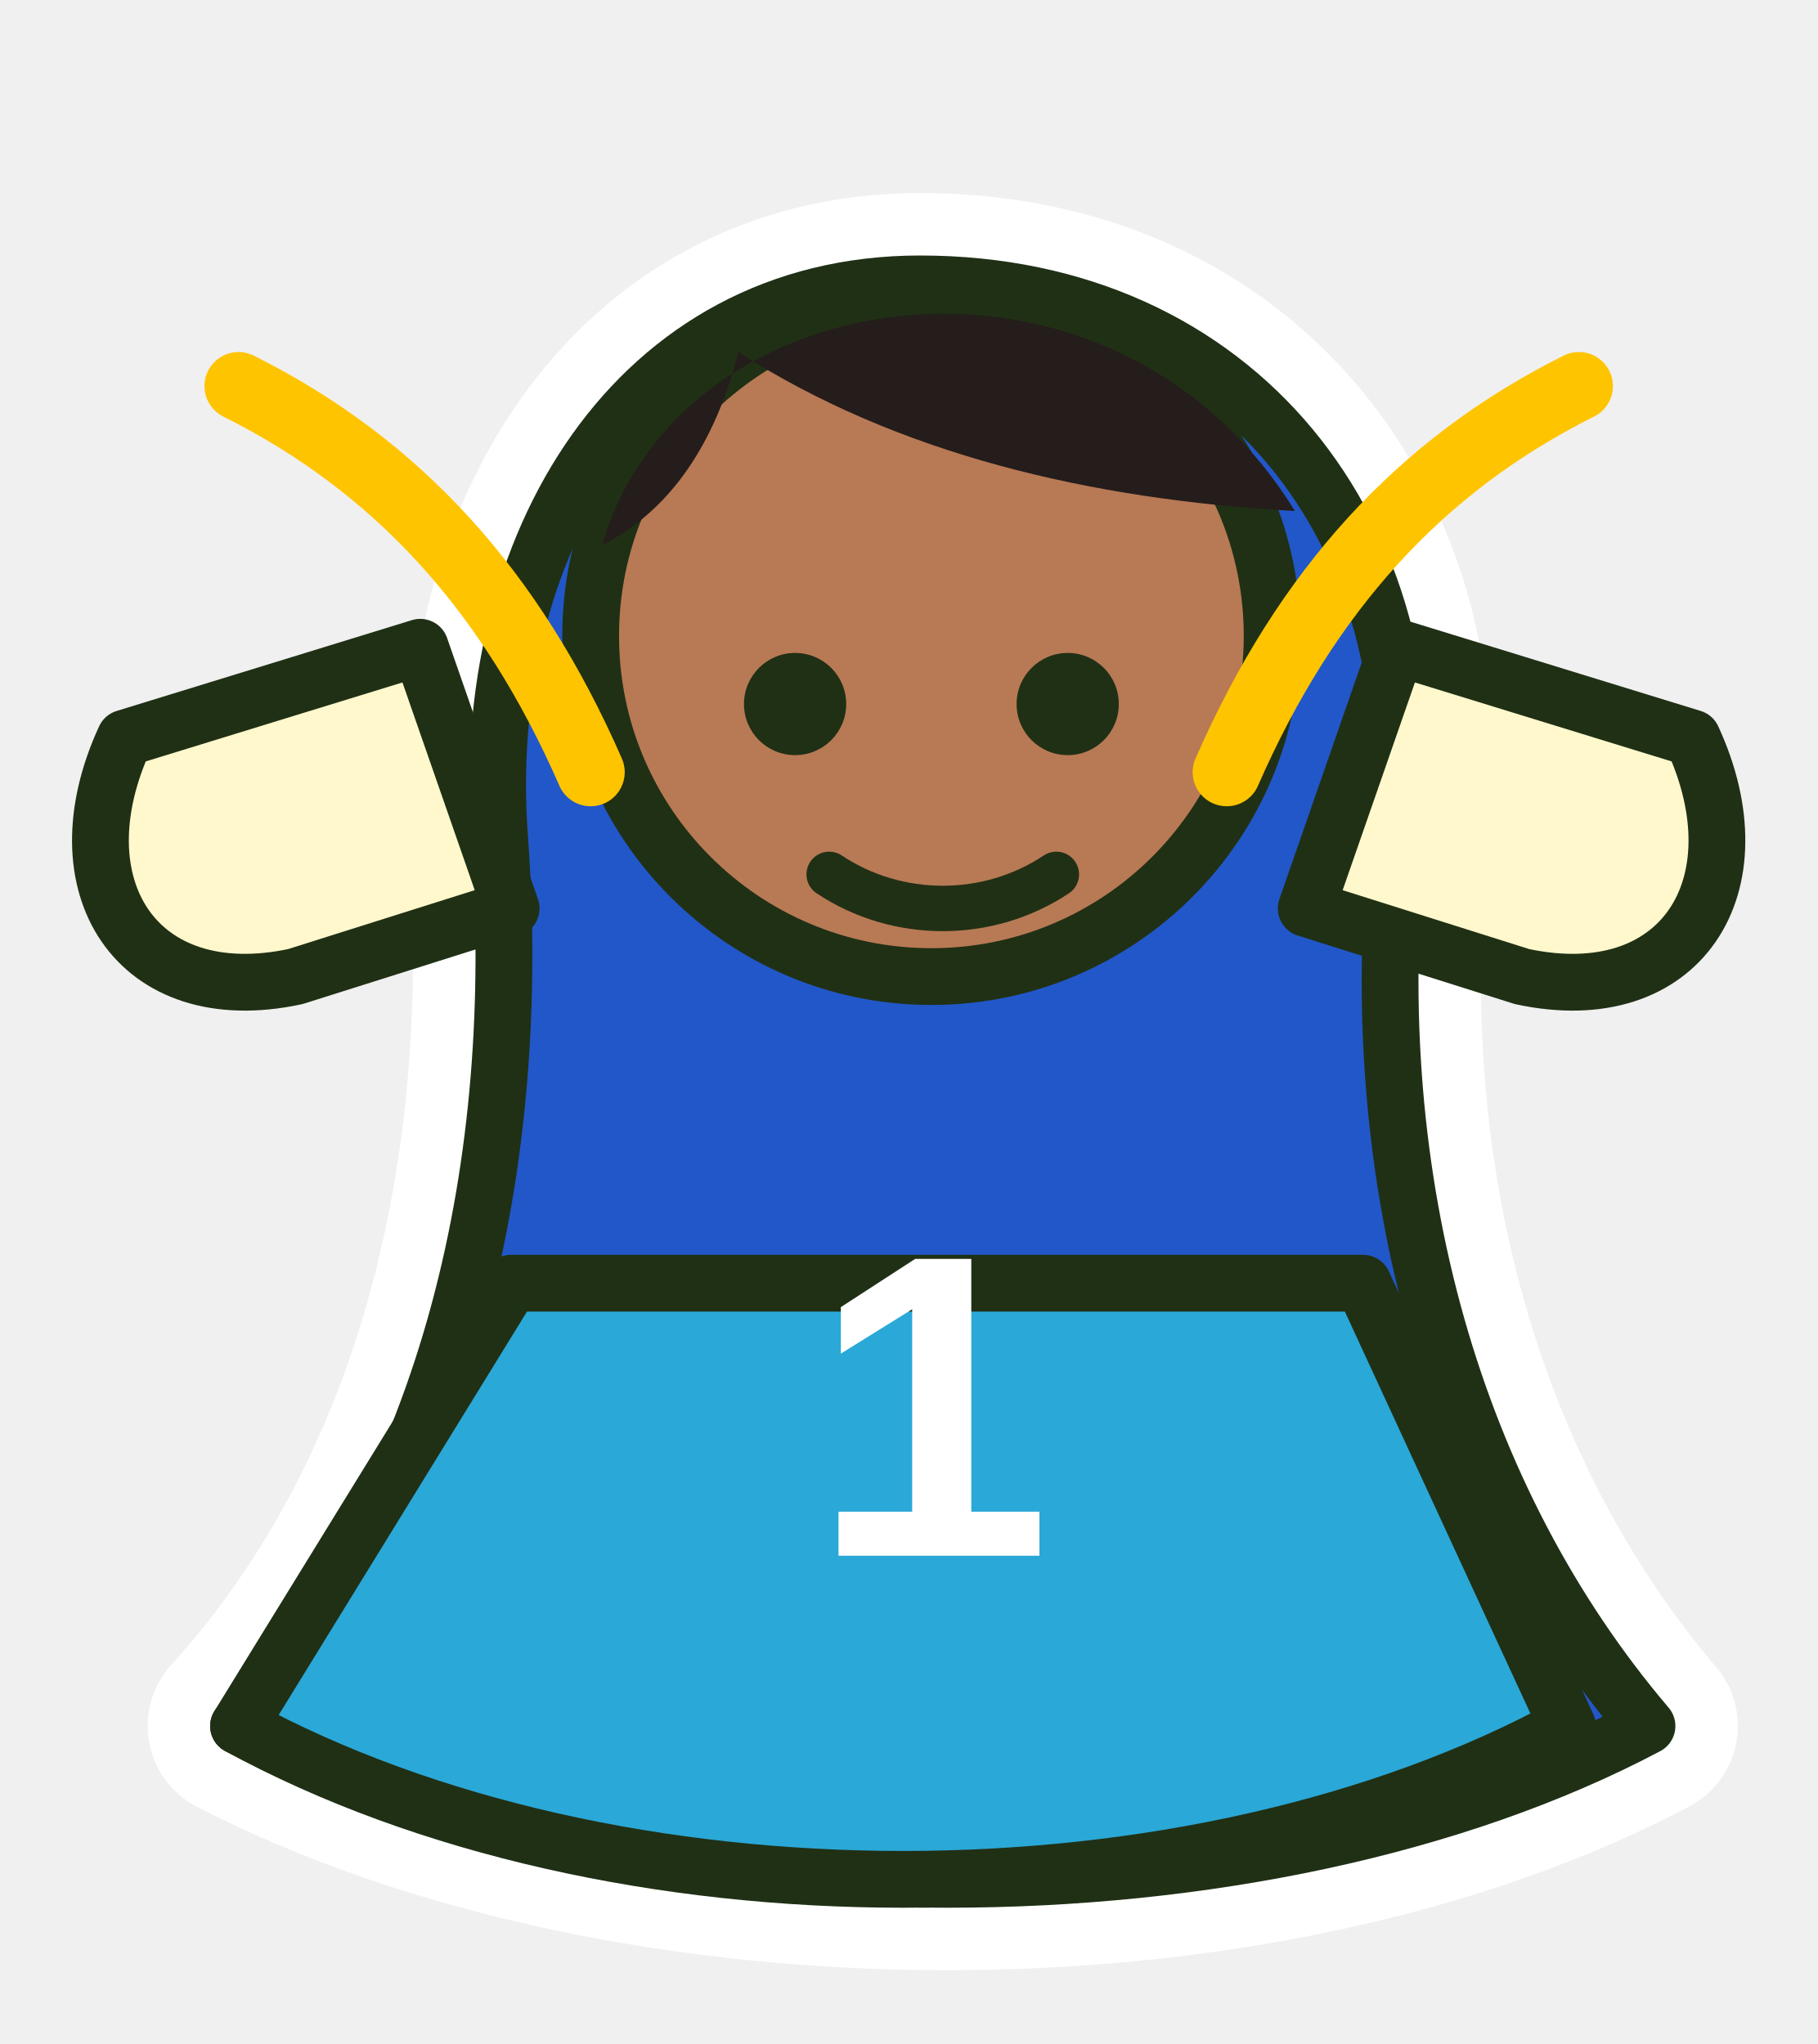
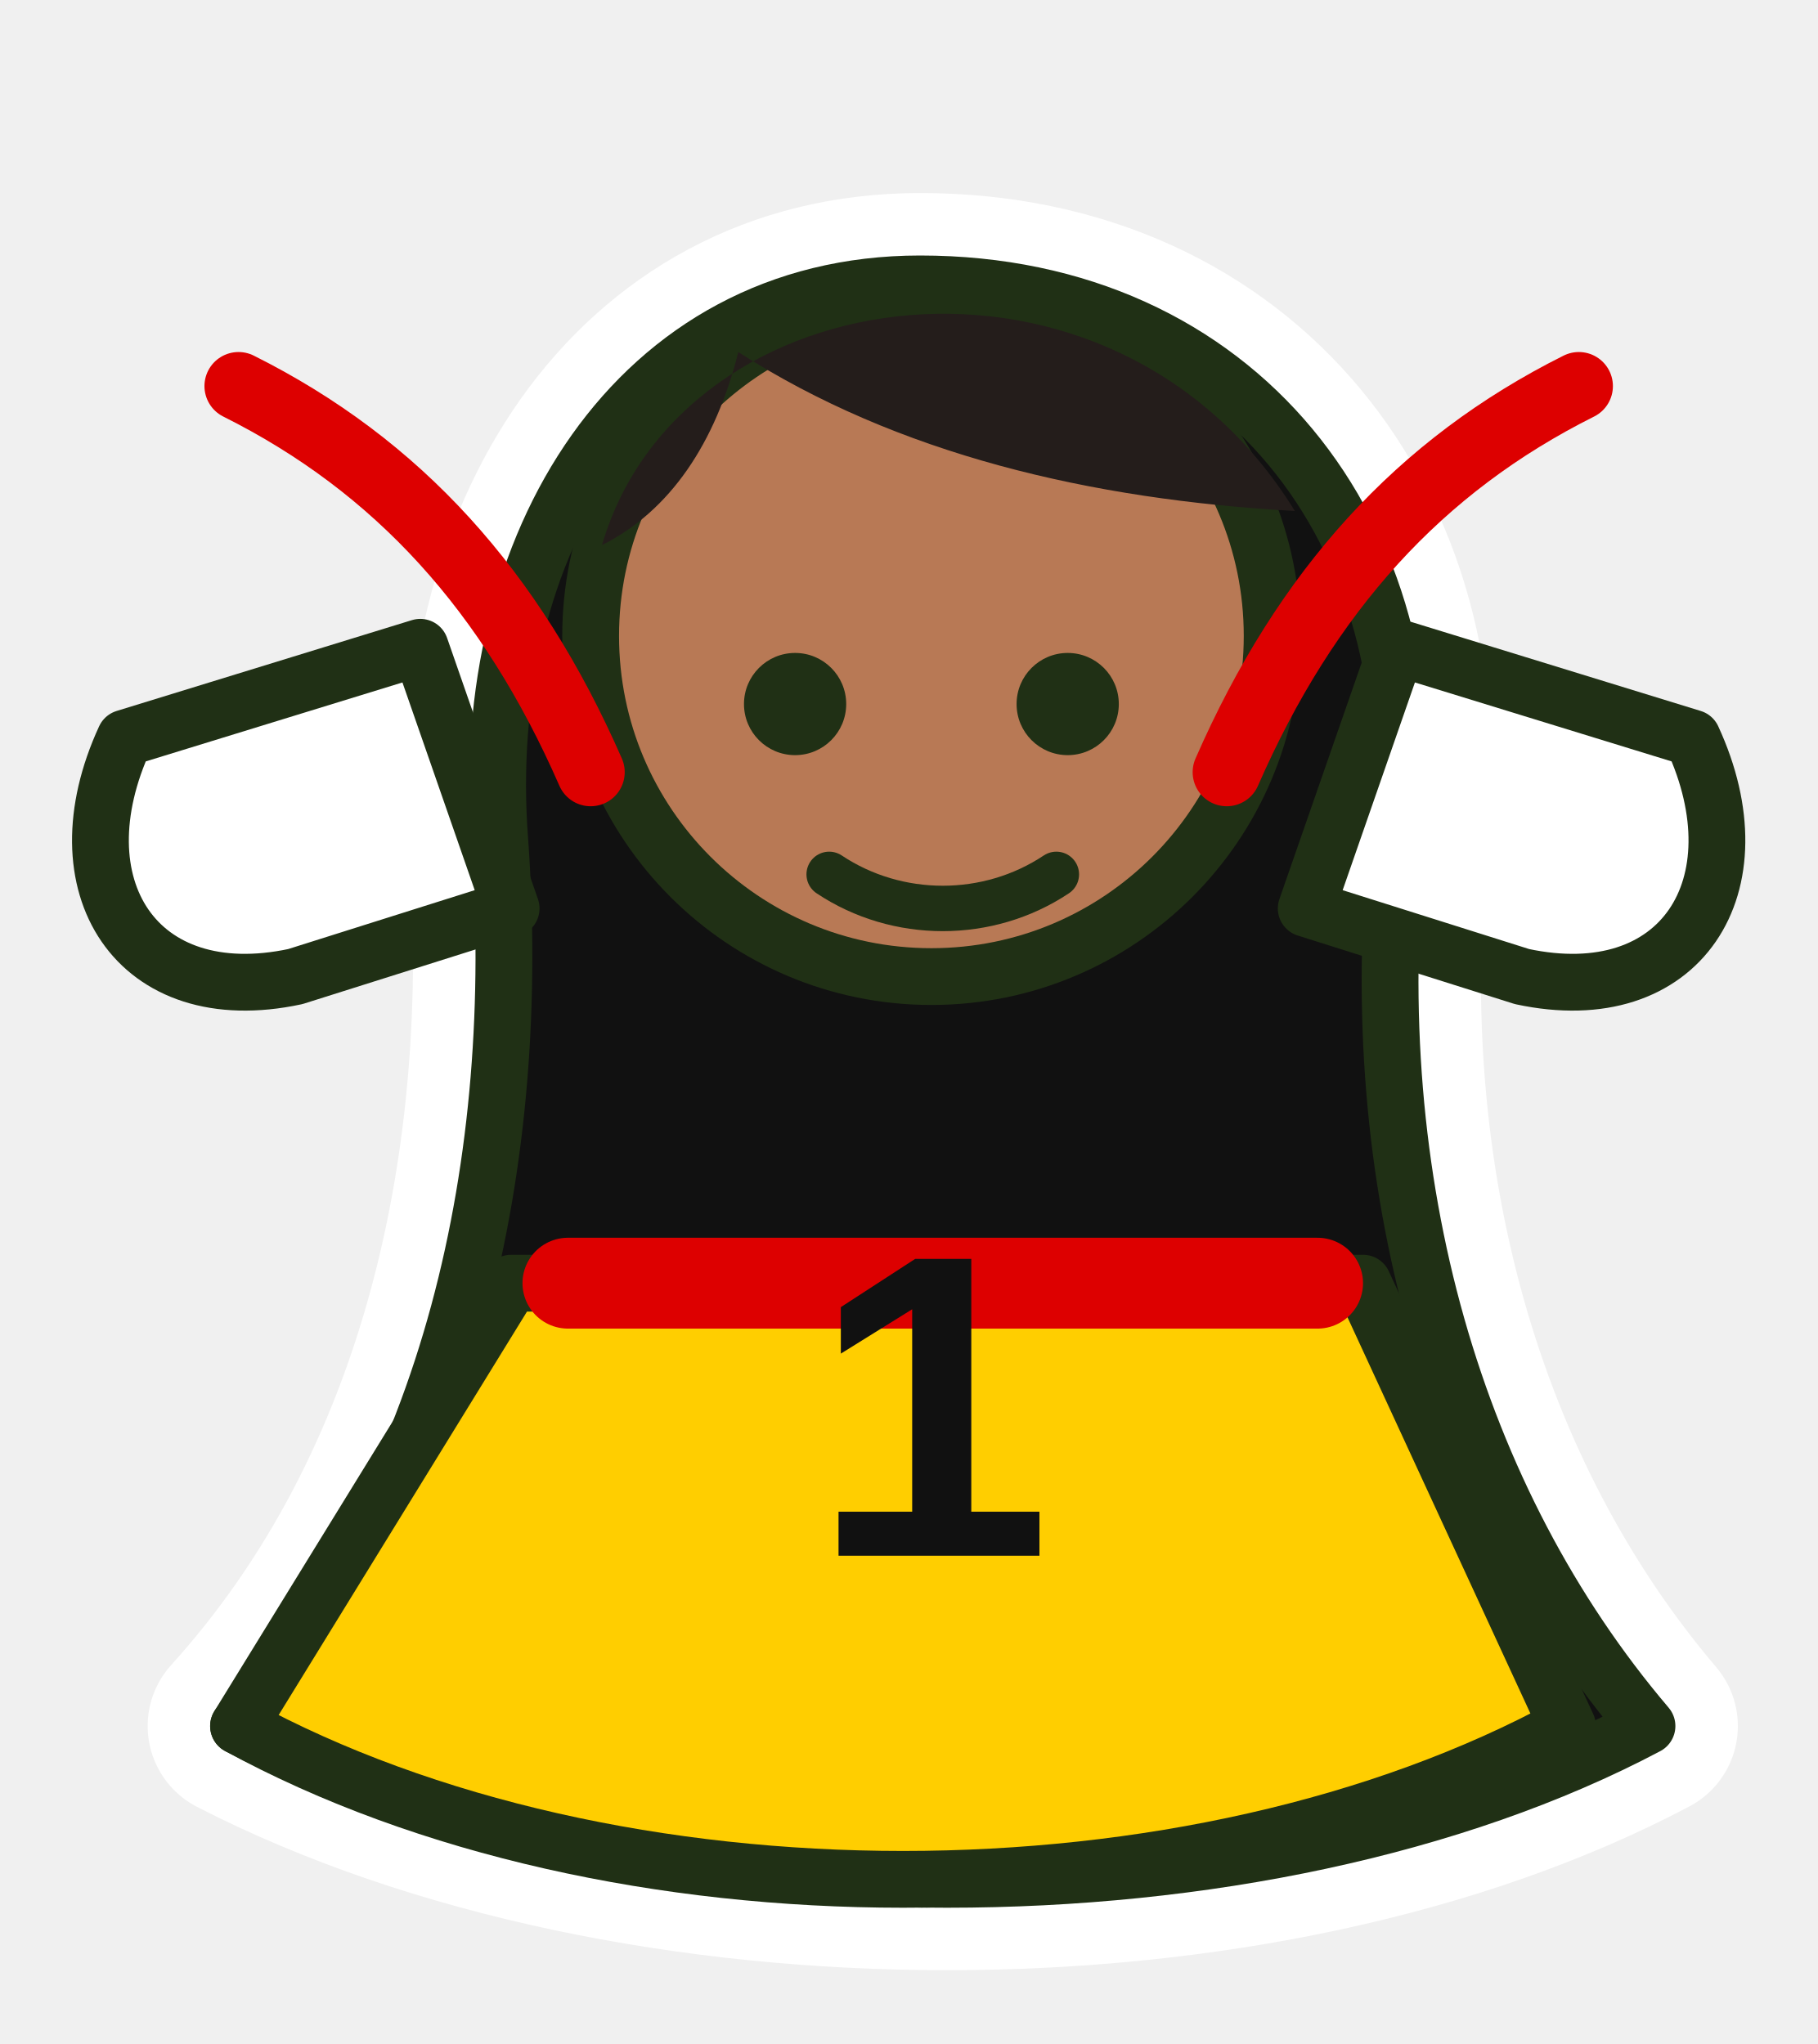
<svg xmlns="http://www.w3.org/2000/svg" viewBox="0 0 160 180" fill="none">
  <path d="M21 152c19-21 25-50 23-78-2-26 12-49 37-49 28 0 45 22 42 49-3 30 5 58 22 78-34 18-89 18-124 0Z" fill="#fff" stroke="#fff" stroke-width="16" stroke-linejoin="round" />
-   <path d="M21 152c19-21 25-50 23-78-2-26 12-49 37-49 28 0 45 22 42 49-3 30 5 58 22 78-34 18-89 18-124 0Z" fill="#2257c9" stroke="#203015" stroke-width="5" stroke-linejoin="round" />
-   <path d="M45 113h75l18 39c-33 18-84 18-117 0l24-39Z" fill="#2aa8d8" stroke="#203015" stroke-width="5" stroke-linejoin="round" />
+   <path d="M21 152c19-21 25-50 23-78-2-26 12-49 37-49 28 0 45 22 42 49-3 30 5 58 22 78-34 18-89 18-124 0Z" fill="#111111" stroke="#203015" stroke-width="5" stroke-linejoin="round" />
+   <path d="M45 113h75l18 39c-33 18-84 18-117 0l24-39Z" fill="#ffce00" stroke="#203015" stroke-width="5" stroke-linejoin="round" />
+   <path d="M50 113h66" stroke="#dd0000" stroke-width="8" stroke-linecap="round" />
  <circle cx="82" cy="56" r="30" fill="#b87955" stroke="#203015" stroke-width="5" />
  <path d="M53 48c7-24 45-29 61-3-18-1-35-5-49-14-2 8-6 14-12 17Z" fill="#241d1b" />
  <circle cx="70" cy="62" r="4.5" fill="#203015" />
  <circle cx="94" cy="62" r="4.5" fill="#203015" />
  <path d="M73 77c6 4 14 4 20 0" stroke="#203015" stroke-width="4" stroke-linecap="round" />
-   <text x="82" y="137" text-anchor="middle" font-family="Arial, sans-serif" font-size="38" font-weight="900" fill="#fff">1</text>
-   <path d="M26 86c-14 3-21-8-15-21l26-8 8 23-19 6ZM134 86c14 3 21-8 15-21l-26-8-8 23 19 6Z" fill="#fff8cc" stroke="#203015" stroke-width="5" stroke-linejoin="round" />
-   <path d="M21 34c14 7 24 18 31 34M139 34c-14 7-24 18-31 34" stroke="#ffc400" stroke-width="6" stroke-linecap="round" />
+   <text x="82" y="137" text-anchor="middle" font-family="Arial, sans-serif" font-size="38" font-weight="900" fill="#111111">1</text>
+   <path d="M26 86c-14 3-21-8-15-21l26-8 8 23-19 6ZM134 86c14 3 21-8 15-21l-26-8-8 23 19 6Z" fill="#ffffff" stroke="#203015" stroke-width="5" stroke-linejoin="round" />
+   <path d="M21 34c14 7 24 18 31 34M139 34c-14 7-24 18-31 34" stroke="#dd0000" stroke-width="6" stroke-linecap="round" />
</svg>
